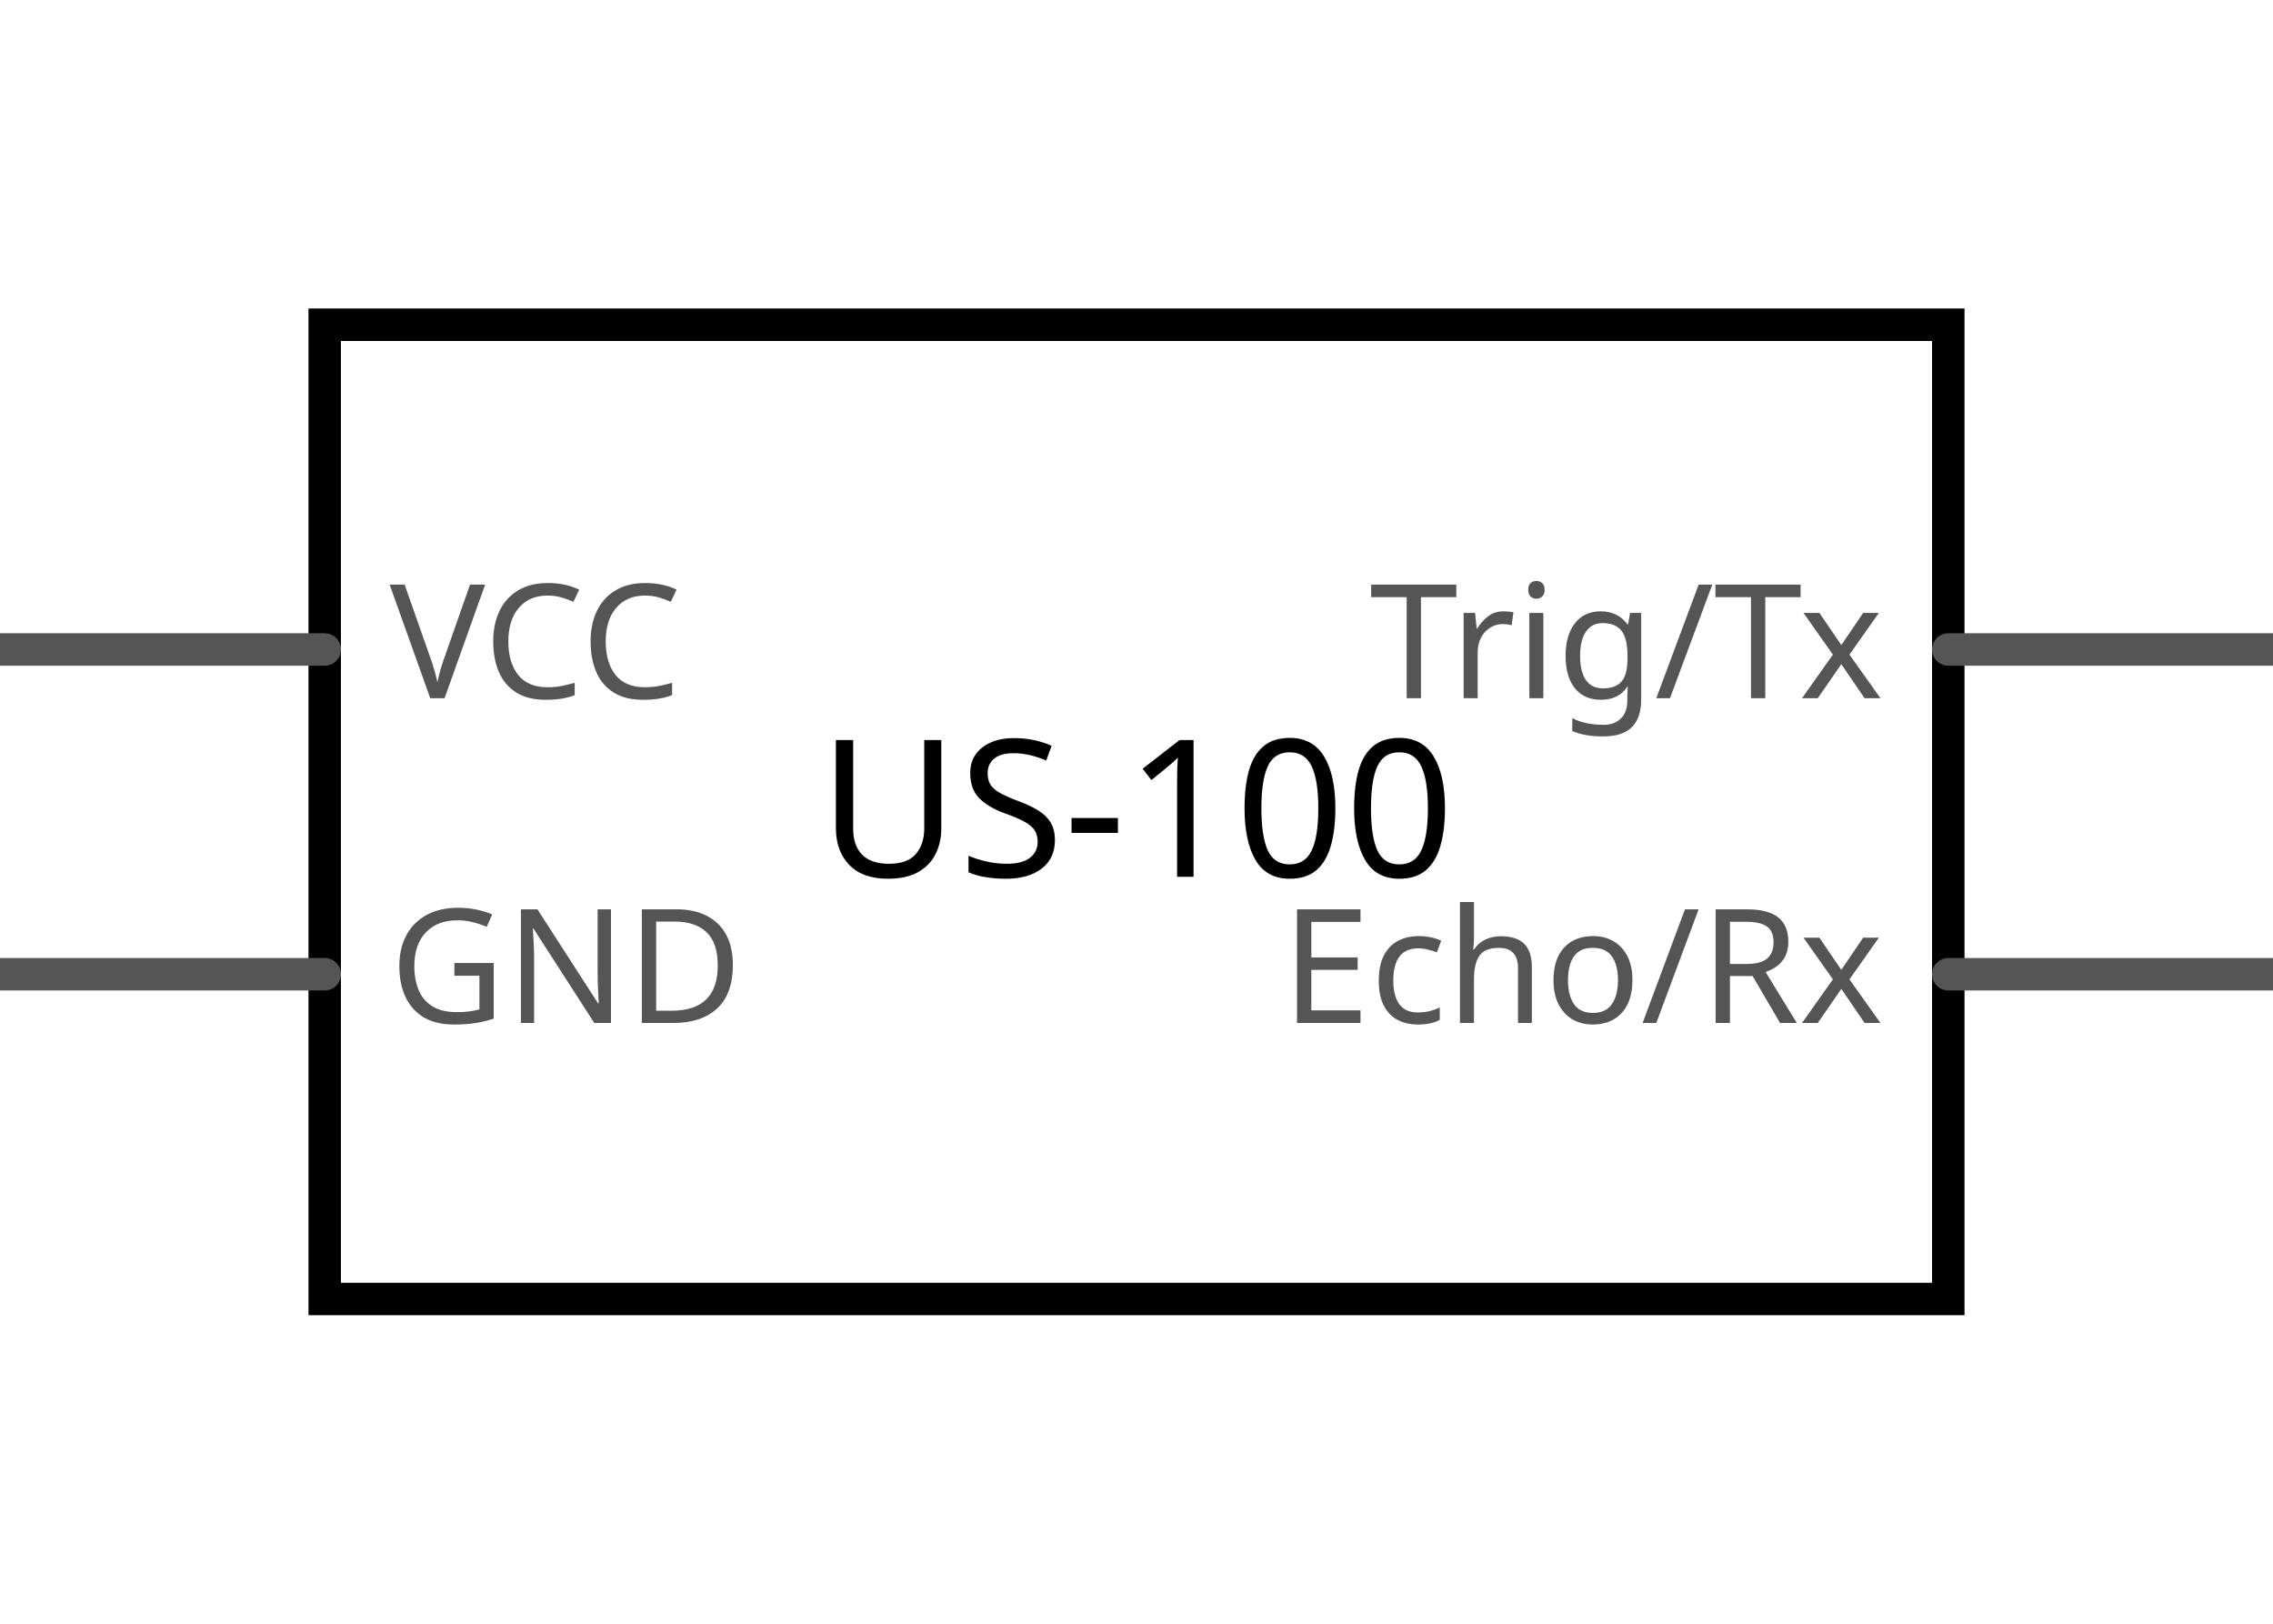
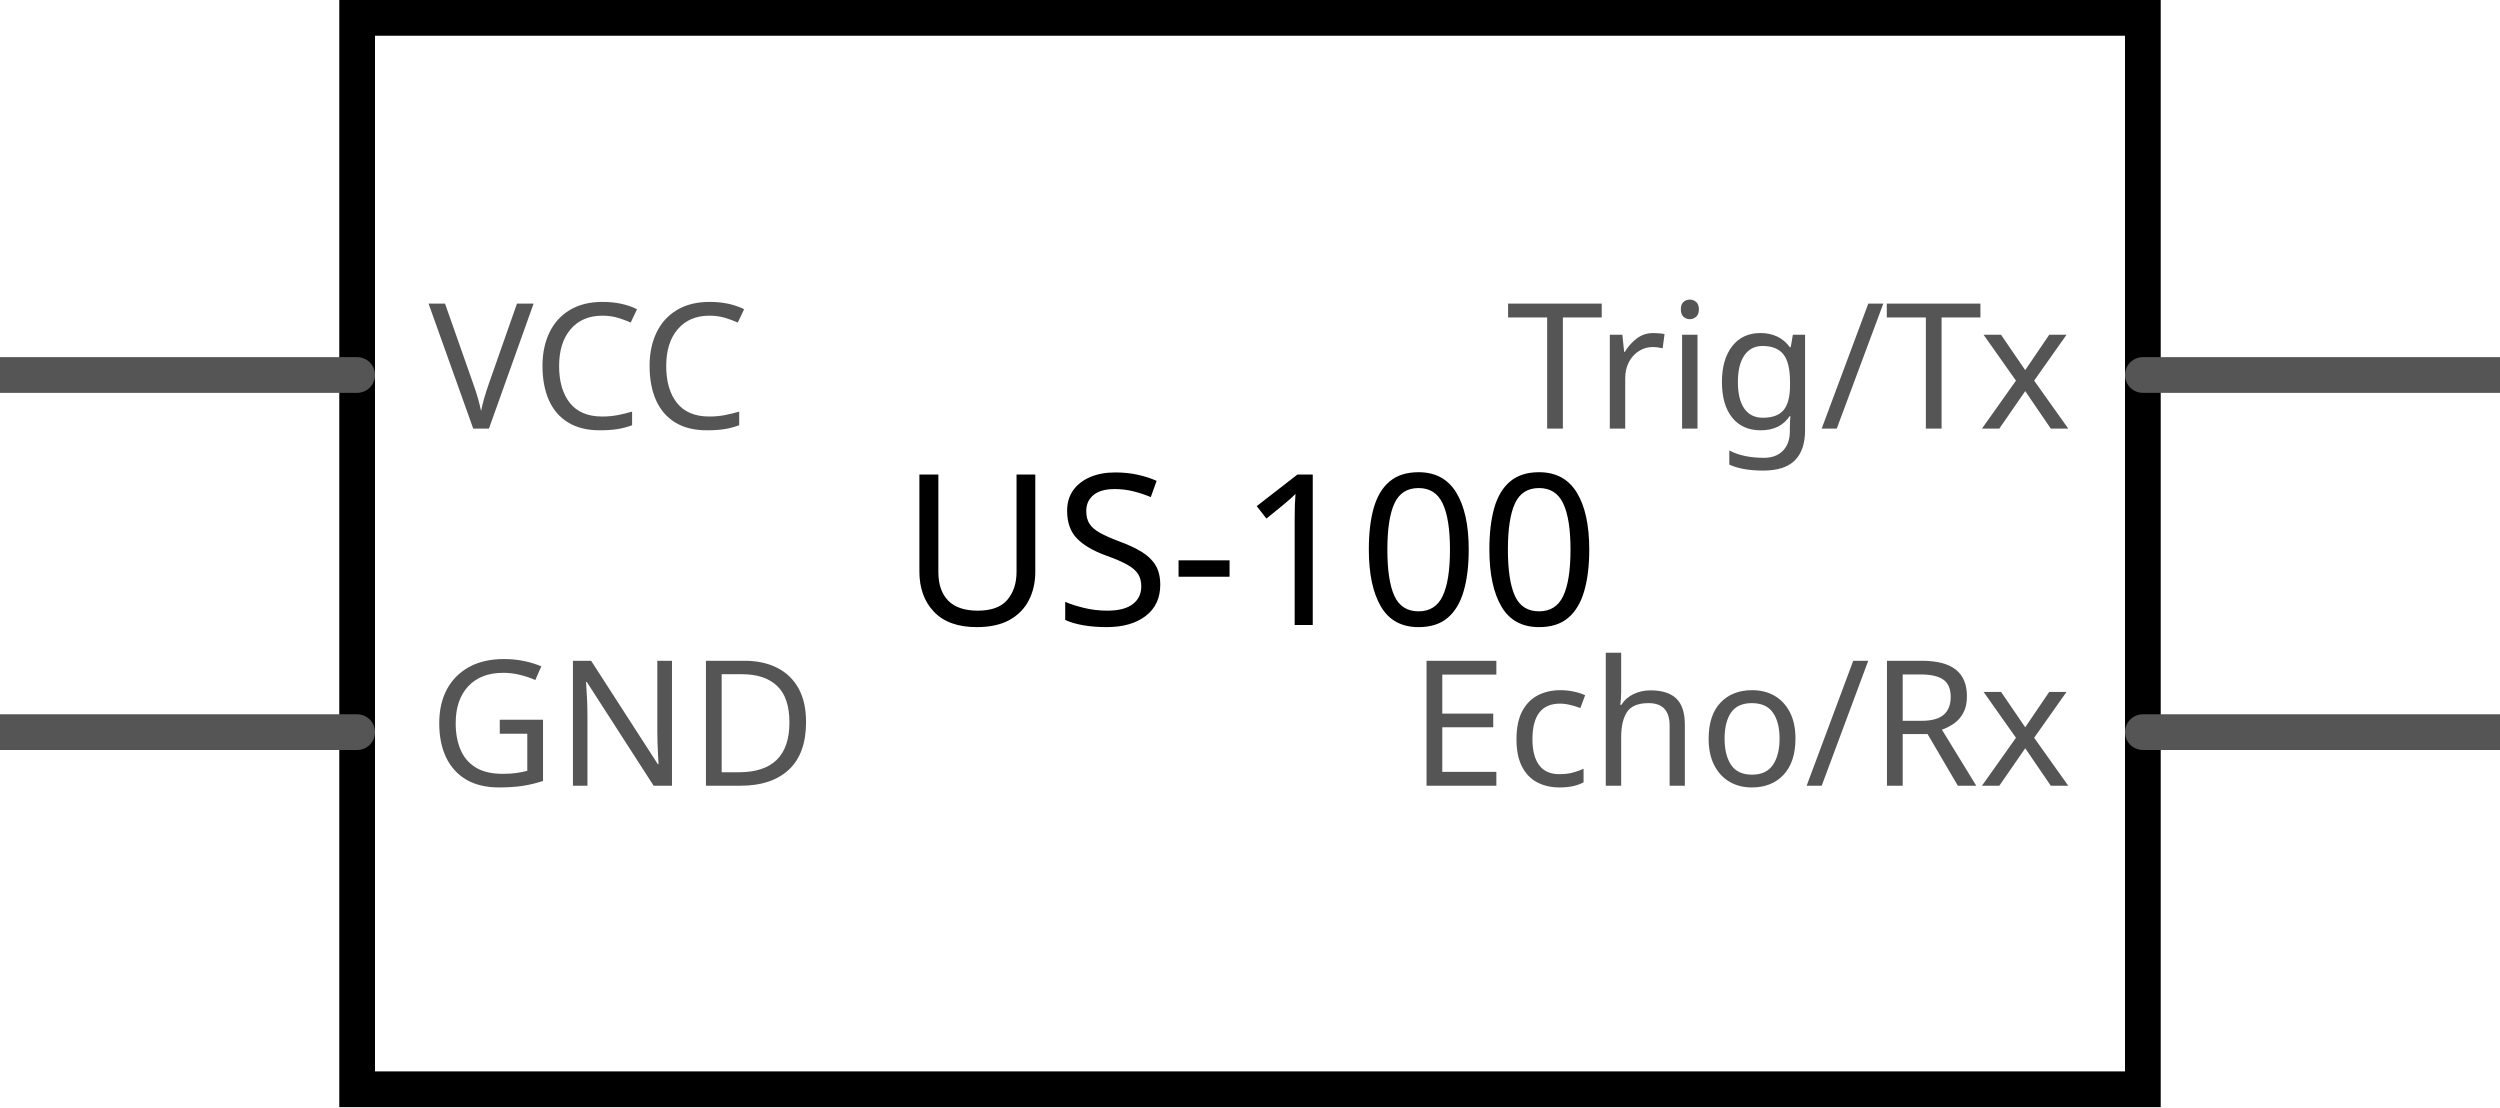
- <svg xmlns="http://www.w3.org/2000/svg" version="1.2" baseProfile="tiny" width="0.7in" height="0.5in" viewBox="0 0 700 500">
+ <svg xmlns="http://www.w3.org/2000/svg" version="1.2" baseProfile="tiny" width="0.7in" height="0.31in" viewBox="0 -5 700 310">
  <g id="schematic" fill="none" stroke="none" stroke-width="10" stroke-linecap="round" font-family="DroidSans">
-     <rect x="100" y="100" width="500" height="300" stroke="#000" />
-     <text x="350" y="270" font-size="59" fill="#000" text-anchor="middle">
+     <rect x="100" y="0" width="500" height="300" stroke="#000" />
+     <text x="350" y="170" font-size="59" fill="#000" text-anchor="middle">
      US-100
    </text>
-     <g transform="translate(0,200)">
+     <g transform="translate(0,100)">
      <path d="m0,0 h100" id="connector0pin" stroke="#555" />
      <rect x="-1" y="-1" width="2" height="2" id="connector0terminal" fill="none" stroke="none" />
      <text x="120" y="15" font-size="49" fill="#555">VCC</text>
    </g>
-     <g transform="translate(700,200)" text-anchor="end">
+     <g transform="translate(700,100)" text-anchor="end">
      <path d="m0,0 h-100" id="connector1pin" stroke="#555" />
      <rect x="-1" y="-1" width="2" height="2" id="connector1terminal" fill="none" stroke="none" />
      <text x="-120" y="15" font-size="49" fill="#555">Trig/Tx</text>
    </g>
-     <g transform="translate(700,300)" text-anchor="end">
+     <g transform="translate(700,200)" text-anchor="end">
      <path d="m0,0 h-100" id="connector2pin" stroke="#555" />
      <rect x="-1" y="-1" width="2" height="2" id="connector2terminal" fill="none" stroke="none" />
      <text x="-120" y="15" font-size="49" fill="#555">Echo/Rx</text>
    </g>
-     <g transform="translate(0,300)">
+     <g transform="translate(0,200)">
      <path d="m0,0 h100" id="connector3pin" stroke="#555" />
      <rect x="-1" y="-1" width="2" height="2" id="connector3terminal" fill="none" stroke="none" />
      <text x="120" y="15" font-size="49" fill="#555">GND</text>
    </g>
    <rect id="connector4pin" fill="none" stroke="none" />
  </g>
</svg>
